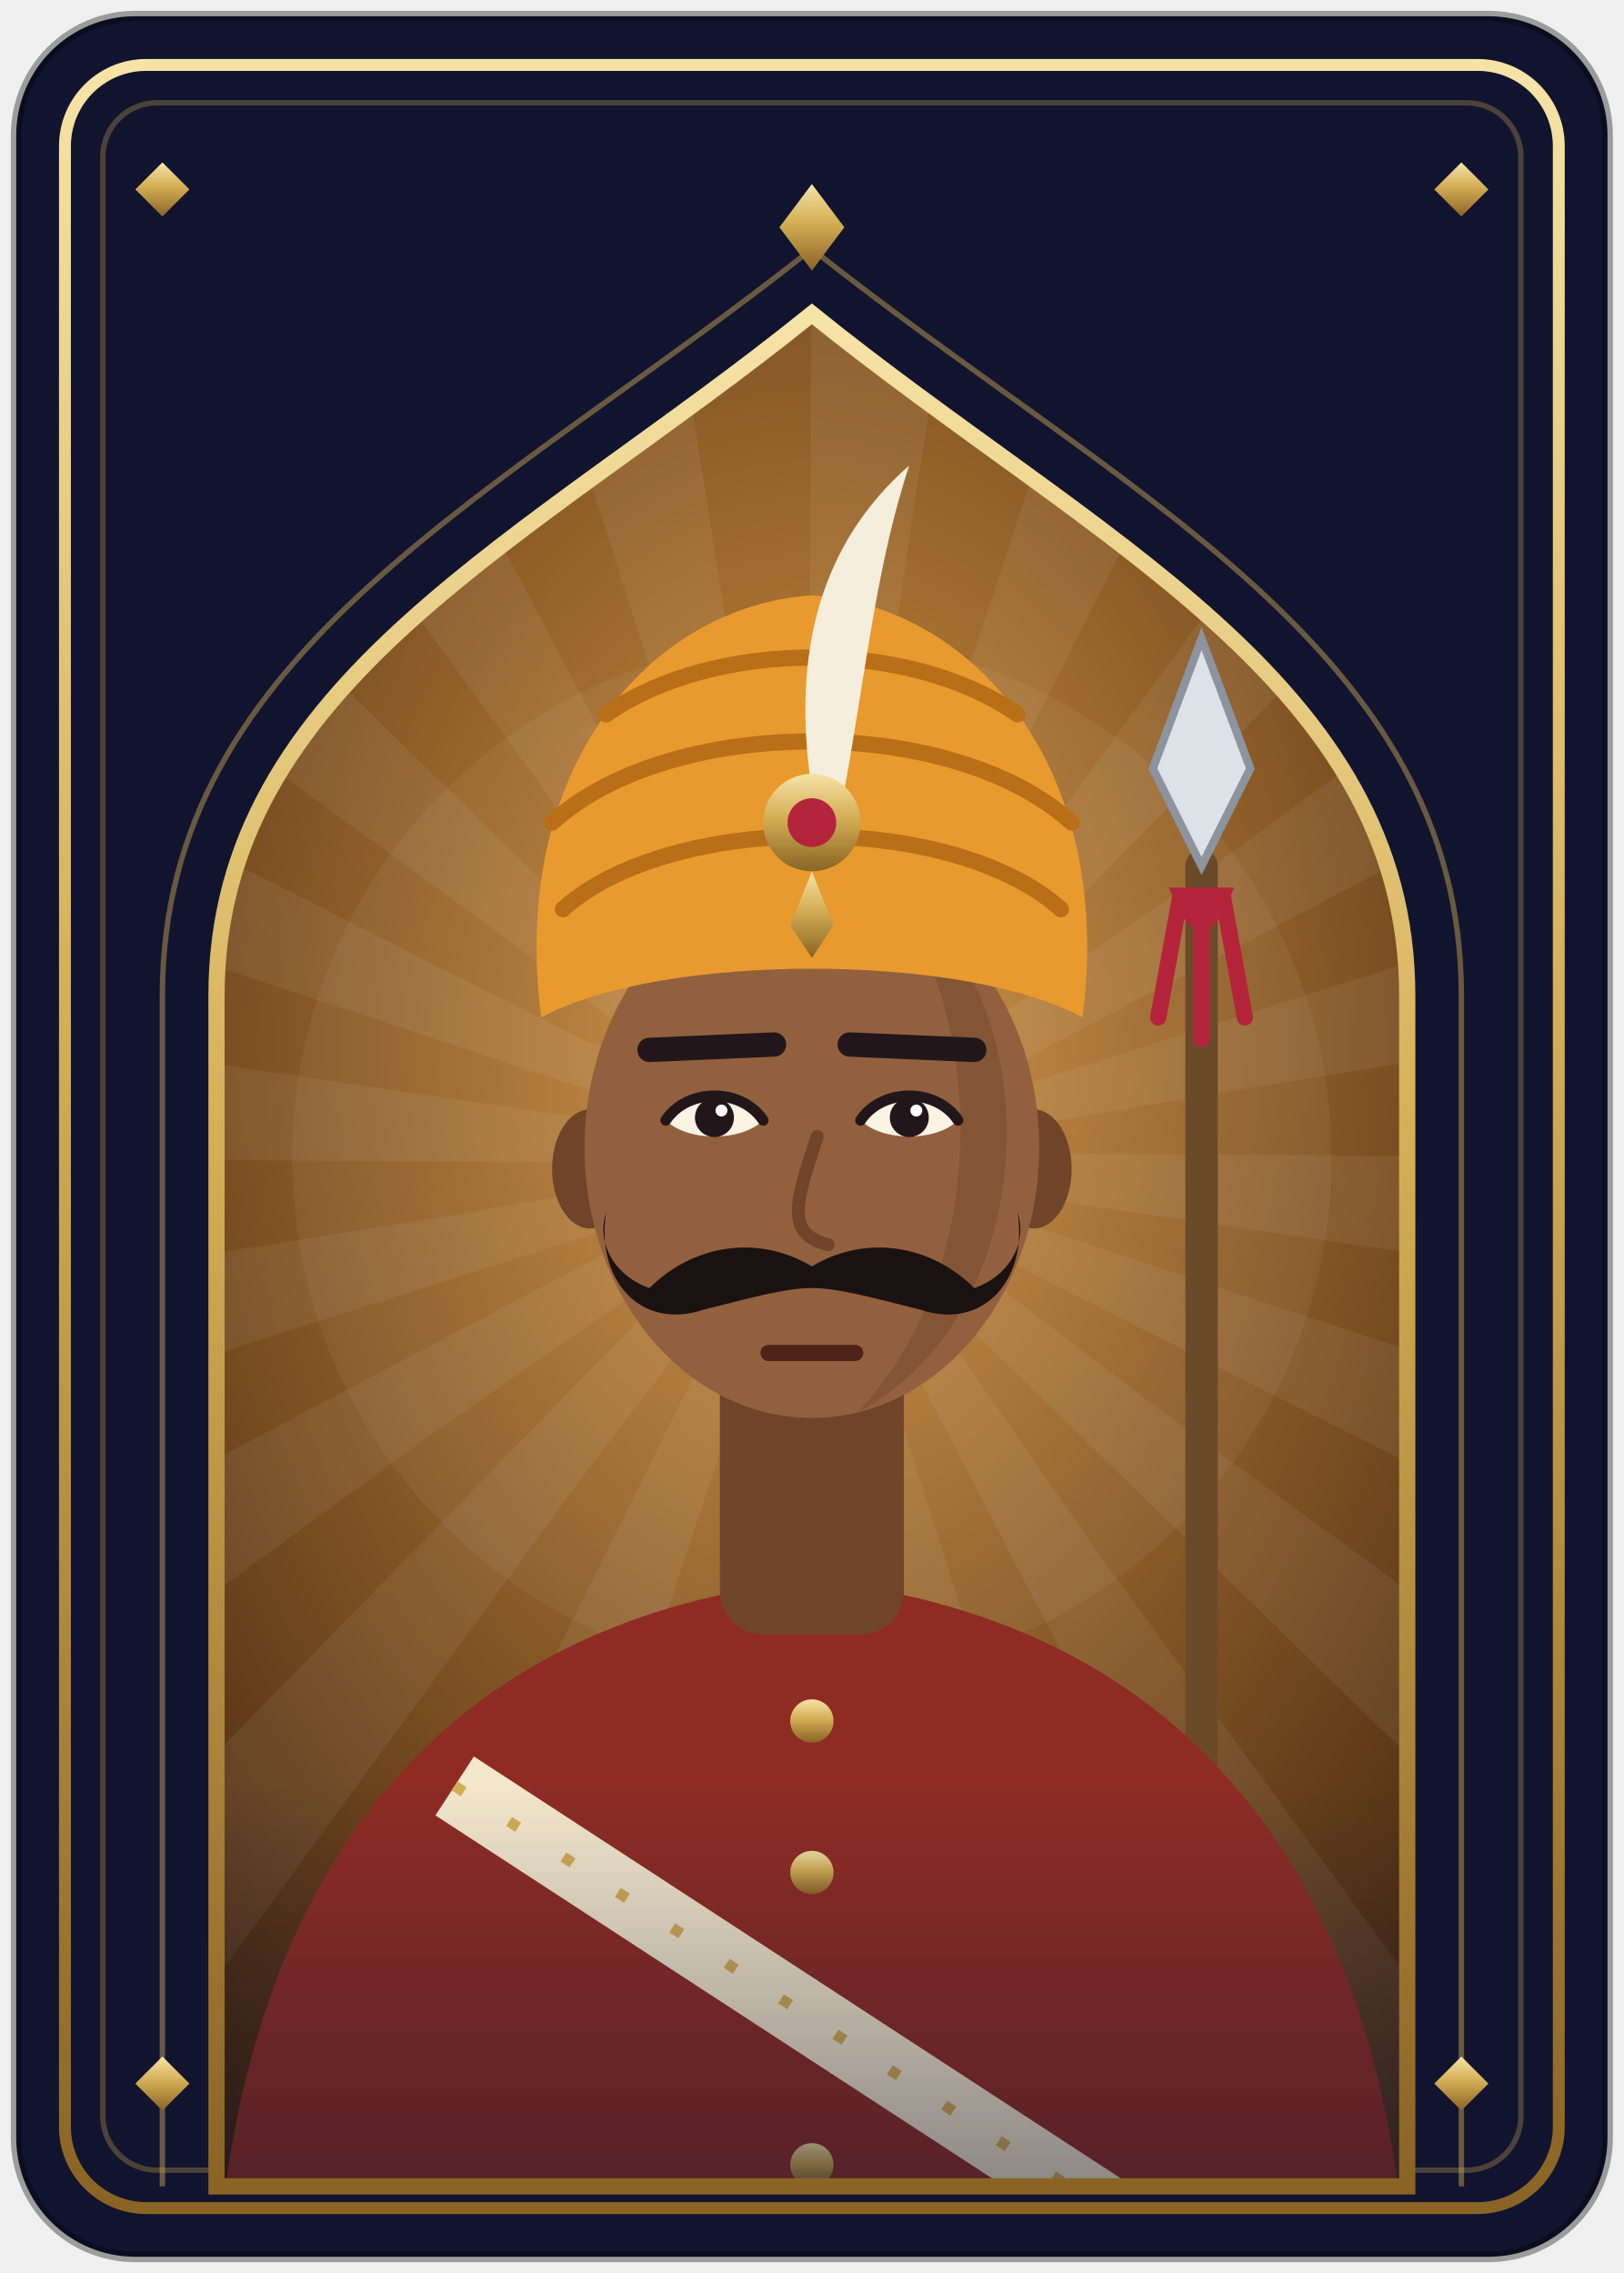
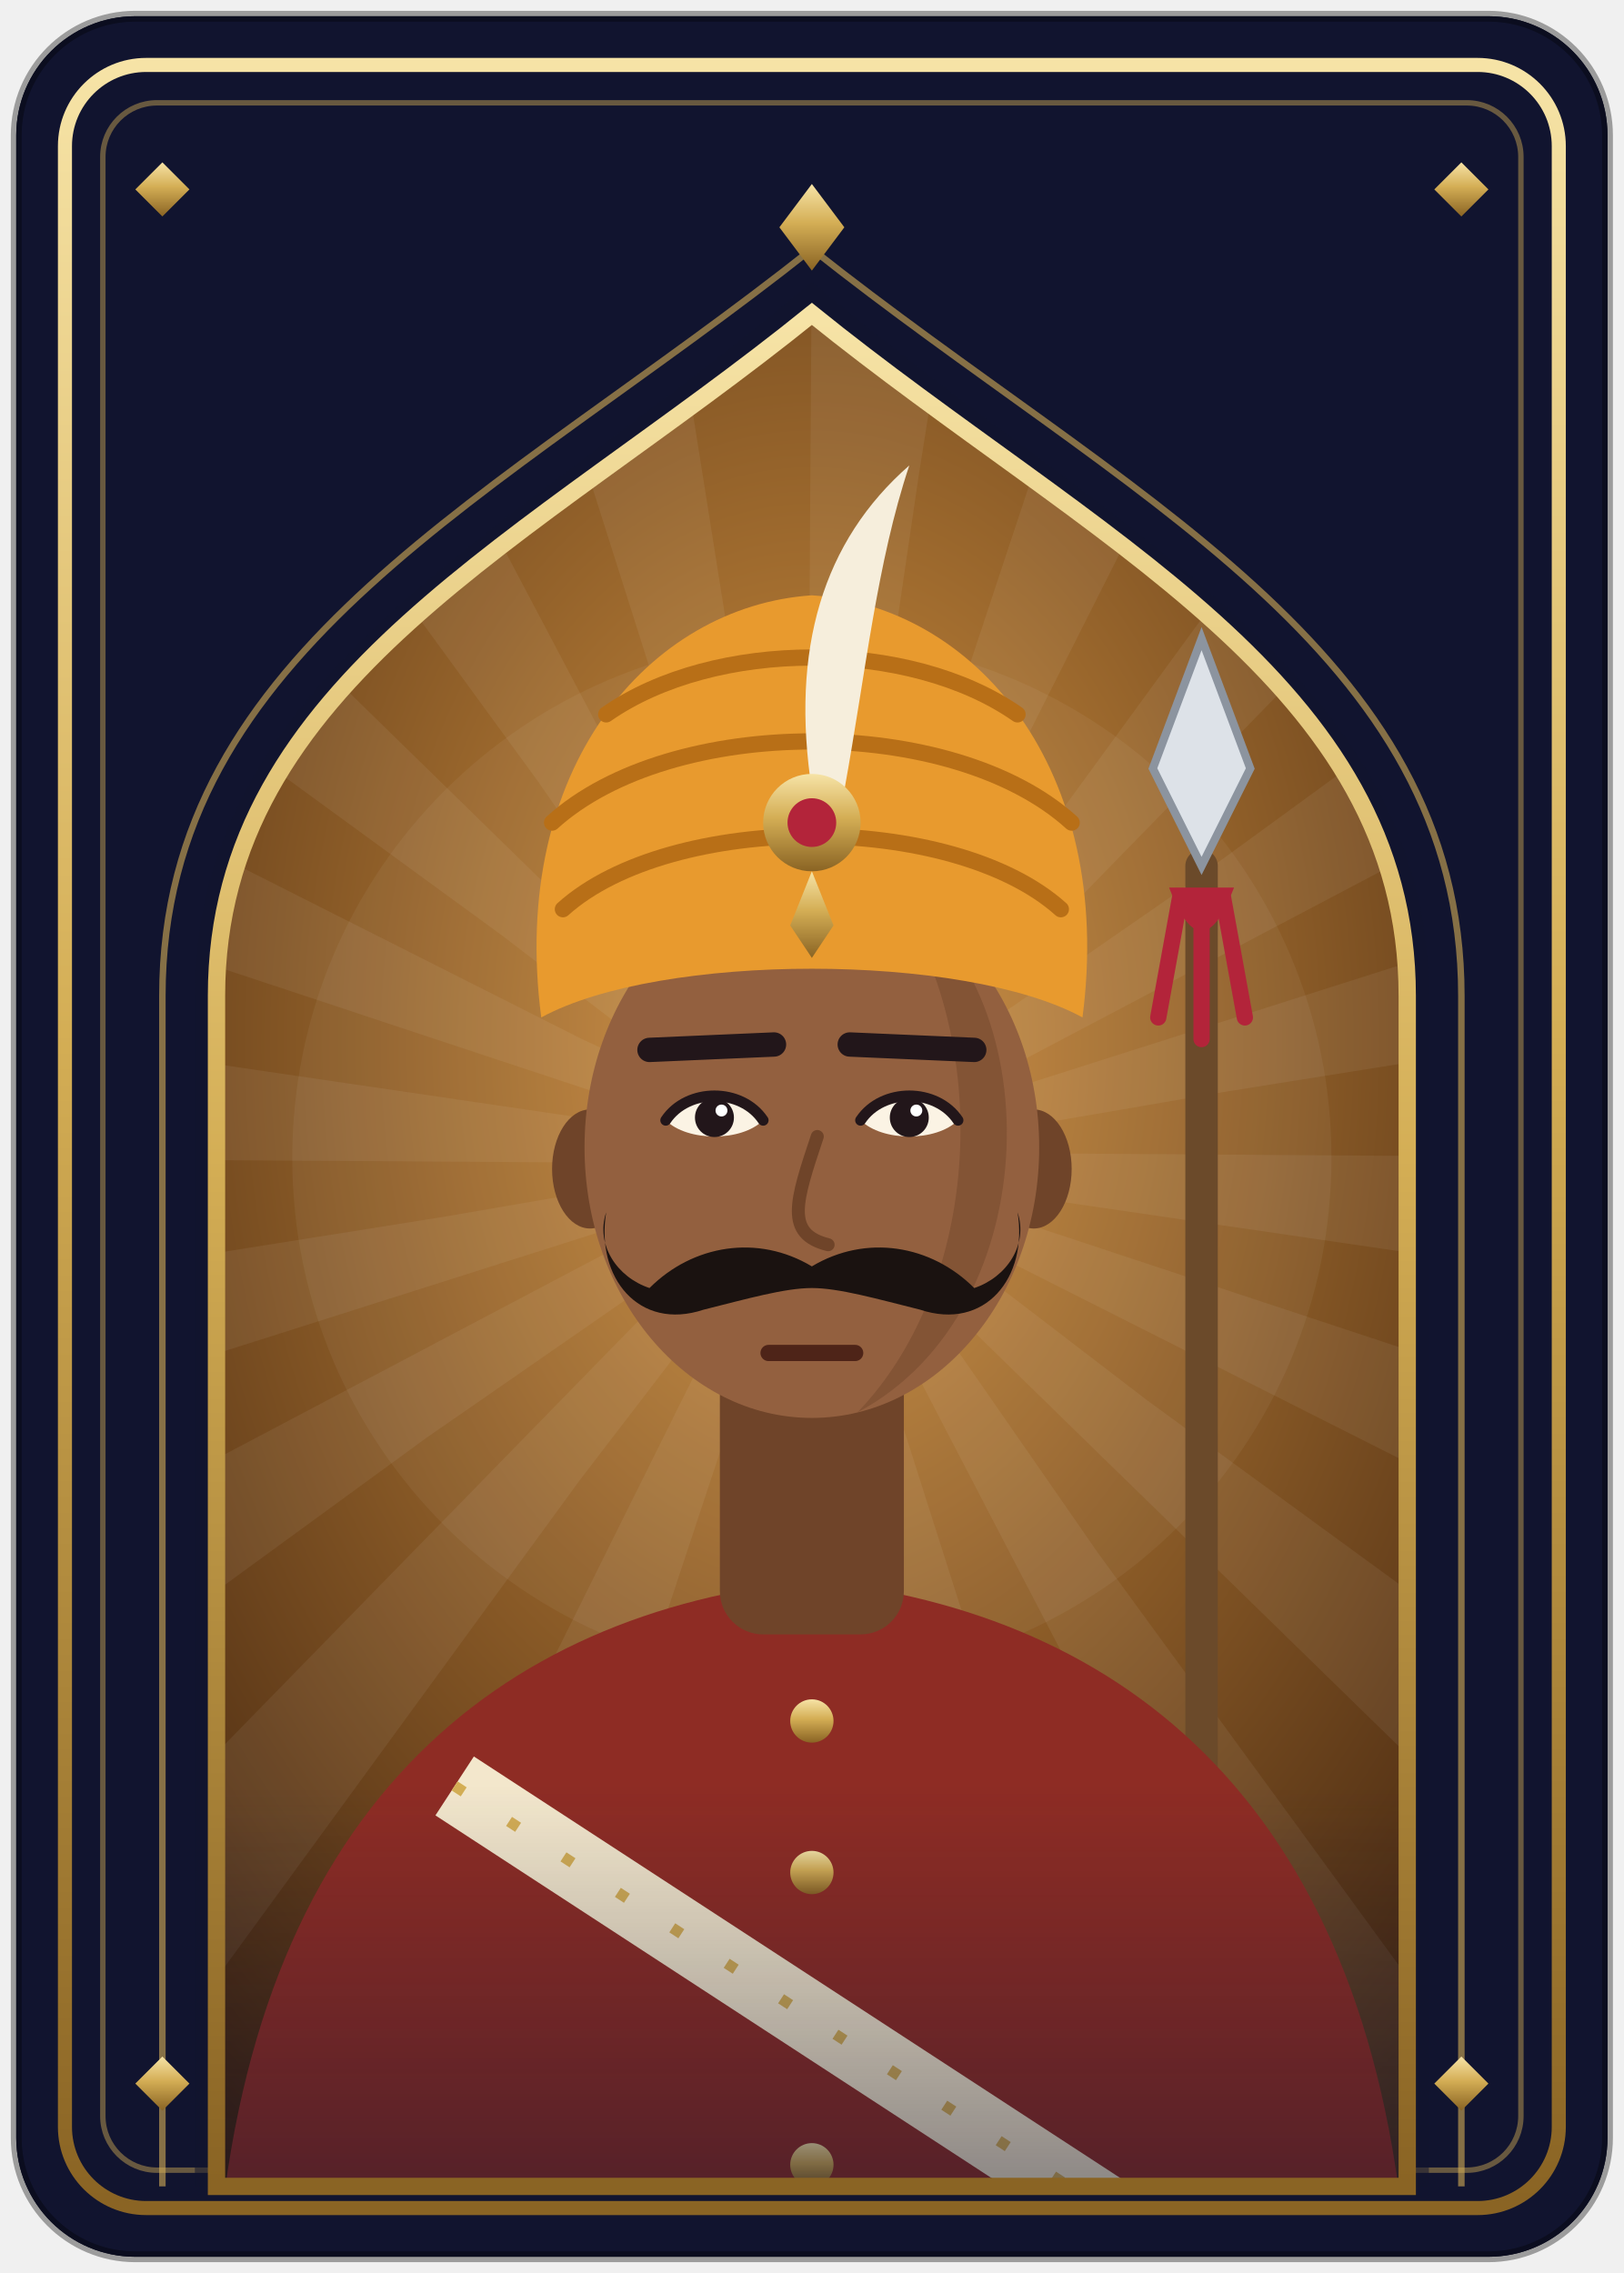
<svg xmlns="http://www.w3.org/2000/svg" viewBox="0 0 300 420" width="600" height="840">
  <defs>
    <linearGradient id="gold" x1="0" y1="0" x2="0" y2="1">
      <stop offset="0" stop-color="#F6E3A6" />
      <stop offset=".45" stop-color="#D4AE55" />
      <stop offset="1" stop-color="#8A6424" />
    </linearGradient>
    <linearGradient id="goldh" x1="0" y1="0" x2="1" y2="1">
      <stop offset="0" stop-color="#F6E3A6" />
      <stop offset=".5" stop-color="#C99E45" />
      <stop offset="1" stop-color="#7E5A1E" />
    </linearGradient>
    <linearGradient id="frm" x1="0" y1="0" x2="0" y2="1">
      <stop offset="0" stop-color="#F6E3A6" />
      <stop offset=".45" stop-color="#D4AE55" />
      <stop offset="1" stop-color="#8A6424" />
    </linearGradient>
    <radialGradient id="bg" cx=".5" cy=".46" r=".62">
      <stop offset="0" stop-color="#D49340" />
      <stop offset="1" stop-color="#3A1E0C" />
    </radialGradient>
    <clipPath id="arch">
      <path d="M40 404V184C40 126 98 100 150 58C202 100 260 126 260 184V404Z" />
    </clipPath>
    <linearGradient id="fade" x1="0" y1="0" x2="0" y2="1">
      <stop offset="0" stop-color="#11142F" stop-opacity="0" />
      <stop offset="1" stop-color="#11142F" stop-opacity=".55" />
    </linearGradient>
  </defs>
  <rect x="3" y="3" width="294" height="414" rx="22" fill="#11142F" />
+   <rect x="3" y="3" width="294" height="414" rx="22" fill="#11142F" />
  <rect x="3" y="3" width="294" height="414" rx="22" fill="none" stroke="#000" stroke-opacity=".35" stroke-width="2" />
-   <rect x="12" y="12" width="276" height="396" rx="15" fill="none" stroke="url(#frm)" stroke-width="2.2" />
-   <rect x="19" y="19" width="262" height="382" rx="10" fill="none" stroke="#D4AE55" stroke-opacity=".3" stroke-width="1" />
+   <rect x="12" y="12" width="276" height="396" rx="15" fill="none" stroke="url(#frm)" stroke-width="2.6" />
+   <rect x="19" y="19" width="262" height="382" rx="10" fill="none" stroke="#D4AE55" stroke-opacity=".45" stroke-width="1" />
+   <path d="M36 404V184C36 124 96 98 150 52C204 98 264 124 264 184V404Z" fill="#11142F" fill-opacity=".55" />
  <g clip-path="url(#arch)">
    <rect width="300" height="420" fill="url(#bg)" />
    <circle cx="150" cy="214" r="170" fill="none" stroke="#FFFFFF" stroke-opacity=".06" stroke-width="340" stroke-dasharray="26.7 26.7" />
    <circle cx="150" cy="214" r="96" fill="#fff" opacity=".05" />
-     <path d="M222 420V160" stroke="#6B4A2A" stroke-width="6" stroke-linecap="round" />
-     <path d="M222 118L231 142L222 160L213 142Z" fill="#DDE2E8" stroke="#8C949F" stroke-width="1.5" />
-     <path d="M216 164Q222 180 228 164Z" fill="#B3243A" />
-     <path d="M218 166L214 188M222 166L222 192M226 166L230 188" stroke="#B3243A" stroke-width="3" stroke-linecap="round" />
-     <path d="M40 420C46 334 92 298 150 292C208 298 254 334 260 420Z" fill="#8E2C24" />
-     <path d="M84 330L222 420" stroke="#F3E7CC" stroke-width="13" />
-     <path d="M84 330L222 420" stroke="#D4AE55" stroke-width="2" stroke-dasharray="2 10" />
-     <g fill="url(#gold)">
-       <circle cx="150" cy="318" r="4" />
-       <circle cx="150" cy="346" r="4" />
-       <circle cx="150" cy="400" r="4" />
+     <g class="treat">
+       <path d="M222 420V160" stroke="#6B4A2A" stroke-width="6" stroke-linecap="round" />
+       <path d="M222 118L231 142L222 160L213 142Z" fill="#DDE2E8" stroke="#8C949F" stroke-width="1.5" />
+       <path d="M216 164Q222 180 228 164Z" fill="#B3243A" />
+       <path d="M218 166L214 188M222 166L222 192M226 166L230 188" stroke="#B3243A" stroke-width="3" stroke-linecap="round" />
+       <path d="M40 420C46 334 92 298 150 292C208 298 254 334 260 420Z" fill="#8E2C24" />
+       <path d="M84 330L222 420" stroke="#F3E7CC" stroke-width="13" />
+       <path d="M84 330L222 420" stroke="#D4AE55" stroke-width="2" stroke-dasharray="2 10" />
+       <g fill="url(#gold)">
+         <circle cx="150" cy="318" r="4" />
+         <circle cx="150" cy="346" r="4" />
+         <circle cx="150" cy="400" r="4" />
+       </g>
+       <rect x="133.0" y="246" width="34" height="56" rx="8" fill="#6F4429" />
+       <ellipse cx="109" cy="216" rx="7" ry="11" fill="#6F4429" />
+       <ellipse cx="191" cy="216" rx="7" ry="11" fill="#6F4429" />
+       <ellipse cx="150" cy="212" rx="42" ry="50" fill="#93603F" />
+       <path d="M164.7 164.5C194.1 182.0 194.1 242.0 158.4 261.0C181.5 237.0 183.6 192.0 164.7 164.5Z" fill="#6F4429" opacity=".45" />
+       <path d="M120 194L143 193" stroke="#22161A" stroke-width="4.5" stroke-linecap="round" />
+       <path d="M157 193L180 194" stroke="#22161A" stroke-width="4.5" stroke-linecap="round" />
+       <path d="M123 207C127 201 137 201 141 207C137 211 127 211 123 207Z" fill="#FBF3E4" />
+       <circle cx="132" cy="206.5" r="3.6" fill="#22161A" />
+       <circle cx="133.3" cy="205.2" r="1.1" fill="#fff" />
+       <path d="M123 207C127 201 137 201 141 207" fill="none" stroke="#22161A" stroke-width="2" stroke-linecap="round" />
+       <path d="M159 207C163 201 173 201 177 207C173 211 163 211 159 207Z" fill="#FBF3E4" />
+       <circle cx="168" cy="206.5" r="3.6" fill="#22161A" />
+       <circle cx="169.3" cy="205.2" r="1.1" fill="#fff" />
+       <path d="M159 207C163 201 173 201 177 207" fill="none" stroke="#22161A" stroke-width="2" stroke-linecap="round" />
+       <path d="M151 210C147 222 145 228 153 230" fill="none" stroke="#6F4429" stroke-width="2.4" stroke-linecap="round" />
+       <path d="M150 234C140 228 128 230 120 238C114 236 110 230 112 224C110 236 118 246 130 242C138 240 145 238 150 238C155 238 162 240 170 242C182 246 190 236 188 224C190 230 186 236 180 238C172 230 160 228 150 234Z" fill="#1A1210" />
+       <path d="M142 250H158" stroke="#4E2418" stroke-width="3" stroke-linecap="round" />
+       <path d="M100 188C94 142 120 112 150 110C180 112 206 142 200 188C178 176 122 176 100 188Z" fill="#E89A2E" />
+       <path d="M104 168C124 150 176 150 196 168M102 152C124 132 176 132 198 152M112 132C132 118 168 118 188 132" fill="none" stroke="#B86F17" stroke-width="3" stroke-linecap="round" />
+       <path d="M150 146C146 120 152 100 168 86C162 104 160 124 156 146Z" fill="#F6EEDC" />
+       <circle cx="150" cy="152" r="9" fill="url(#gold)" />
+       <circle cx="150" cy="152" r="4.5" fill="#B3243A" />
+       <path d="M150 161l4 10-4 6-4-6z" fill="url(#gold)" />
    </g>
-     <rect x="133.0" y="246" width="34" height="56" rx="8" fill="#6F4429" />
-     <ellipse cx="109" cy="216" rx="7" ry="11" fill="#6F4429" />
-     <ellipse cx="191" cy="216" rx="7" ry="11" fill="#6F4429" />
-     <ellipse cx="150" cy="212" rx="42" ry="50" fill="#93603F" />
-     <path d="M164.7 164.5C194.1 182.0 194.1 242.0 158.4 261.0C181.5 237.0 183.6 192.0 164.7 164.5Z" fill="#6F4429" opacity=".45" />
-     <path d="M120 194L143 193" stroke="#22161A" stroke-width="4.5" stroke-linecap="round" />
-     <path d="M157 193L180 194" stroke="#22161A" stroke-width="4.5" stroke-linecap="round" />
-     <path d="M123 207C127 201 137 201 141 207C137 211 127 211 123 207Z" fill="#FBF3E4" />
-     <circle cx="132" cy="206.5" r="3.6" fill="#22161A" />
-     <circle cx="133.3" cy="205.2" r="1.1" fill="#fff" />
-     <path d="M123 207C127 201 137 201 141 207" fill="none" stroke="#22161A" stroke-width="2" stroke-linecap="round" />
-     <path d="M159 207C163 201 173 201 177 207C173 211 163 211 159 207Z" fill="#FBF3E4" />
-     <circle cx="168" cy="206.5" r="3.6" fill="#22161A" />
-     <circle cx="169.3" cy="205.2" r="1.1" fill="#fff" />
-     <path d="M159 207C163 201 173 201 177 207" fill="none" stroke="#22161A" stroke-width="2" stroke-linecap="round" />
-     <path d="M151 210C147 222 145 228 153 230" fill="none" stroke="#6F4429" stroke-width="2.4" stroke-linecap="round" />
-     <path d="M150 234C140 228 128 230 120 238C114 236 110 230 112 224C110 236 118 246 130 242C138 240 145 238 150 238C155 238 162 240 170 242C182 246 190 236 188 224C190 230 186 236 180 238C172 230 160 228 150 234Z" fill="#1A1210" />
-     <path d="M142 250H158" stroke="#4E2418" stroke-width="3" stroke-linecap="round" />
-     <path d="M100 188C94 142 120 112 150 110C180 112 206 142 200 188C178 176 122 176 100 188Z" fill="#E89A2E" />
-     <path d="M104 168C124 150 176 150 196 168M102 152C124 132 176 132 198 152M112 132C132 118 168 118 188 132" fill="none" stroke="#B86F17" stroke-width="3" stroke-linecap="round" />
-     <path d="M150 146C146 120 152 100 168 86C162 104 160 124 156 146Z" fill="#F6EEDC" />
-     <circle cx="150" cy="152" r="9" fill="url(#gold)" />
-     <circle cx="150" cy="152" r="4.5" fill="#B3243A" />
-     <path d="M150 161l4 10-4 6-4-6z" fill="url(#gold)" />
    <rect y="330" width="300" height="90" fill="url(#fade)" />
  </g>
-   <path d="M40 404V184C40 126 98 100 150 58C202 100 260 126 260 184V404Z" fill="none" stroke="url(#frm)" stroke-width="3" />
-   <path d="M30 404V184C30 120 92 92 150 46C208 92 270 120 270 184V404" fill="none" stroke="#D4AE55" stroke-opacity=".45" stroke-width="1" />
+   <path d="M40 404V184C40 126 98 100 150 58C202 100 260 126 260 184V404Z" fill="none" stroke="url(#frm)" stroke-width="3.2" />
+   <path d="M30 404V184C30 120 92 92 150 46C208 92 270 120 270 184V404" fill="none" stroke="#D4AE55" stroke-opacity=".6" stroke-width="1.2" />
  <path d="M150 34l6 8-6 8-6-8z" fill="url(#frm)" />
  <g fill="url(#frm)">
    <path d="M30 30l5 5-5 5-5-5z" />
    <path d="M270 30l5 5-5 5-5-5z" />
    <path d="M30 380l5 5-5 5-5-5z" />
    <path d="M270 380l5 5-5 5-5-5z" />
  </g>
</svg>
